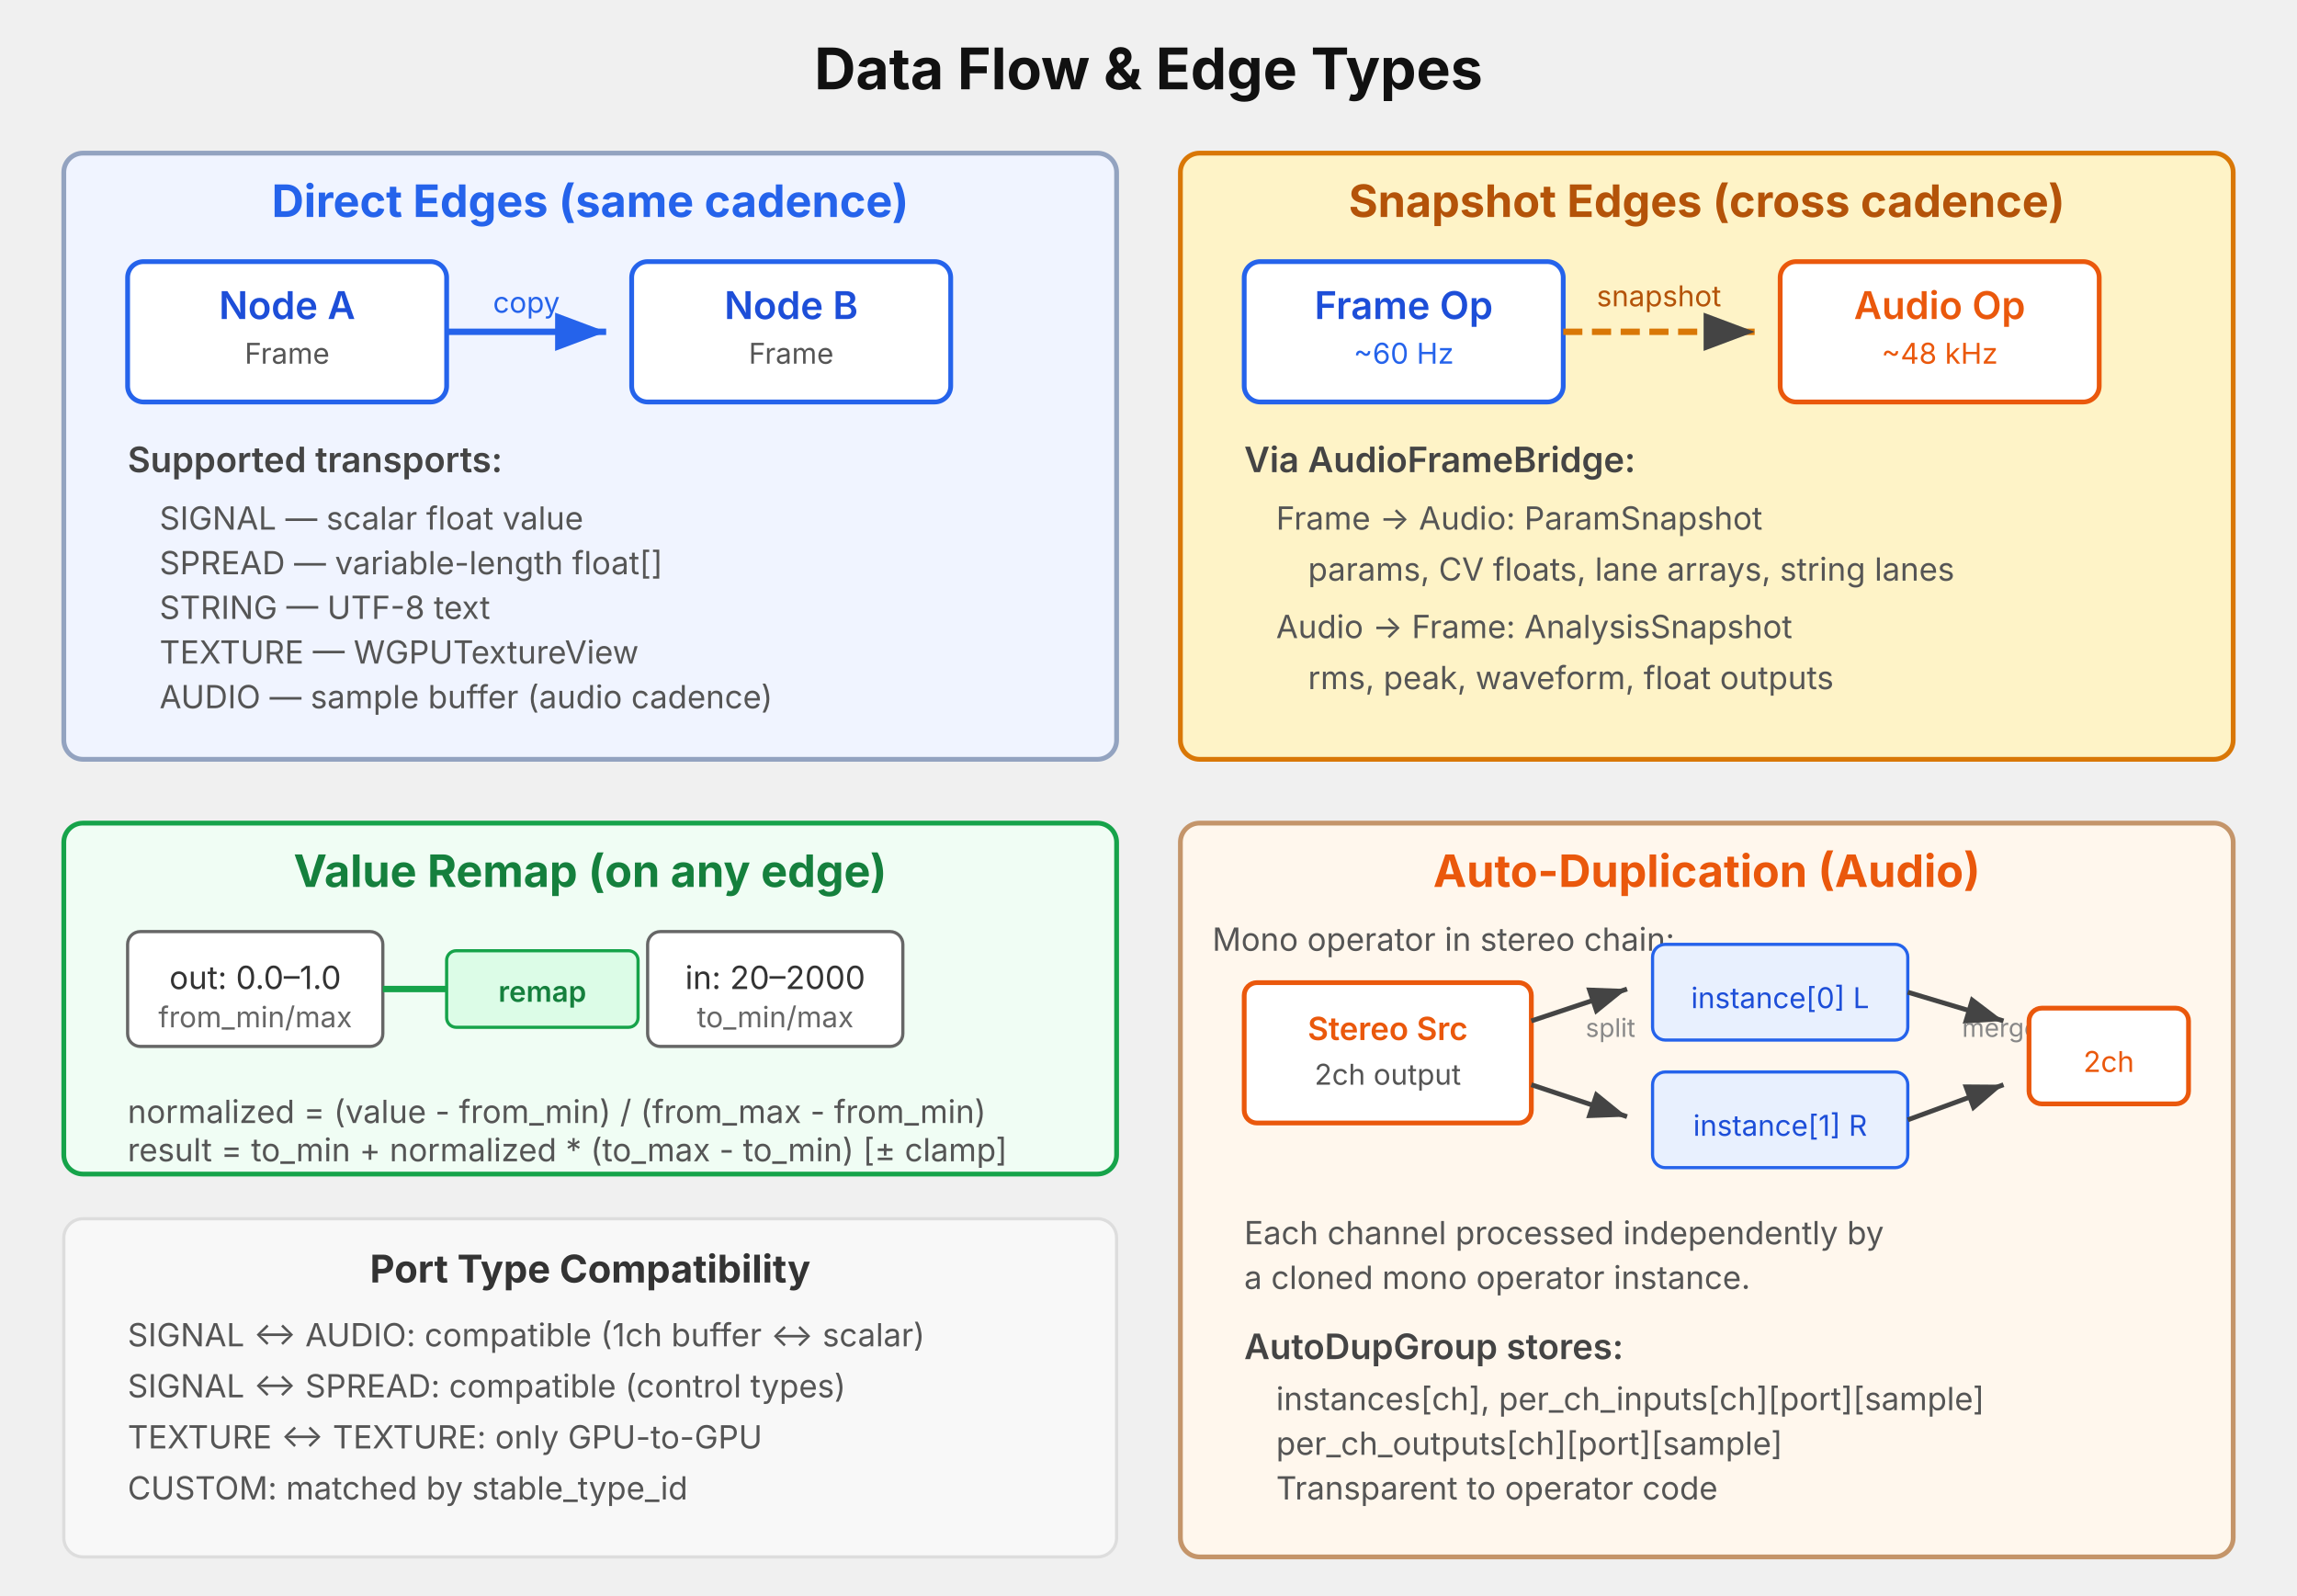
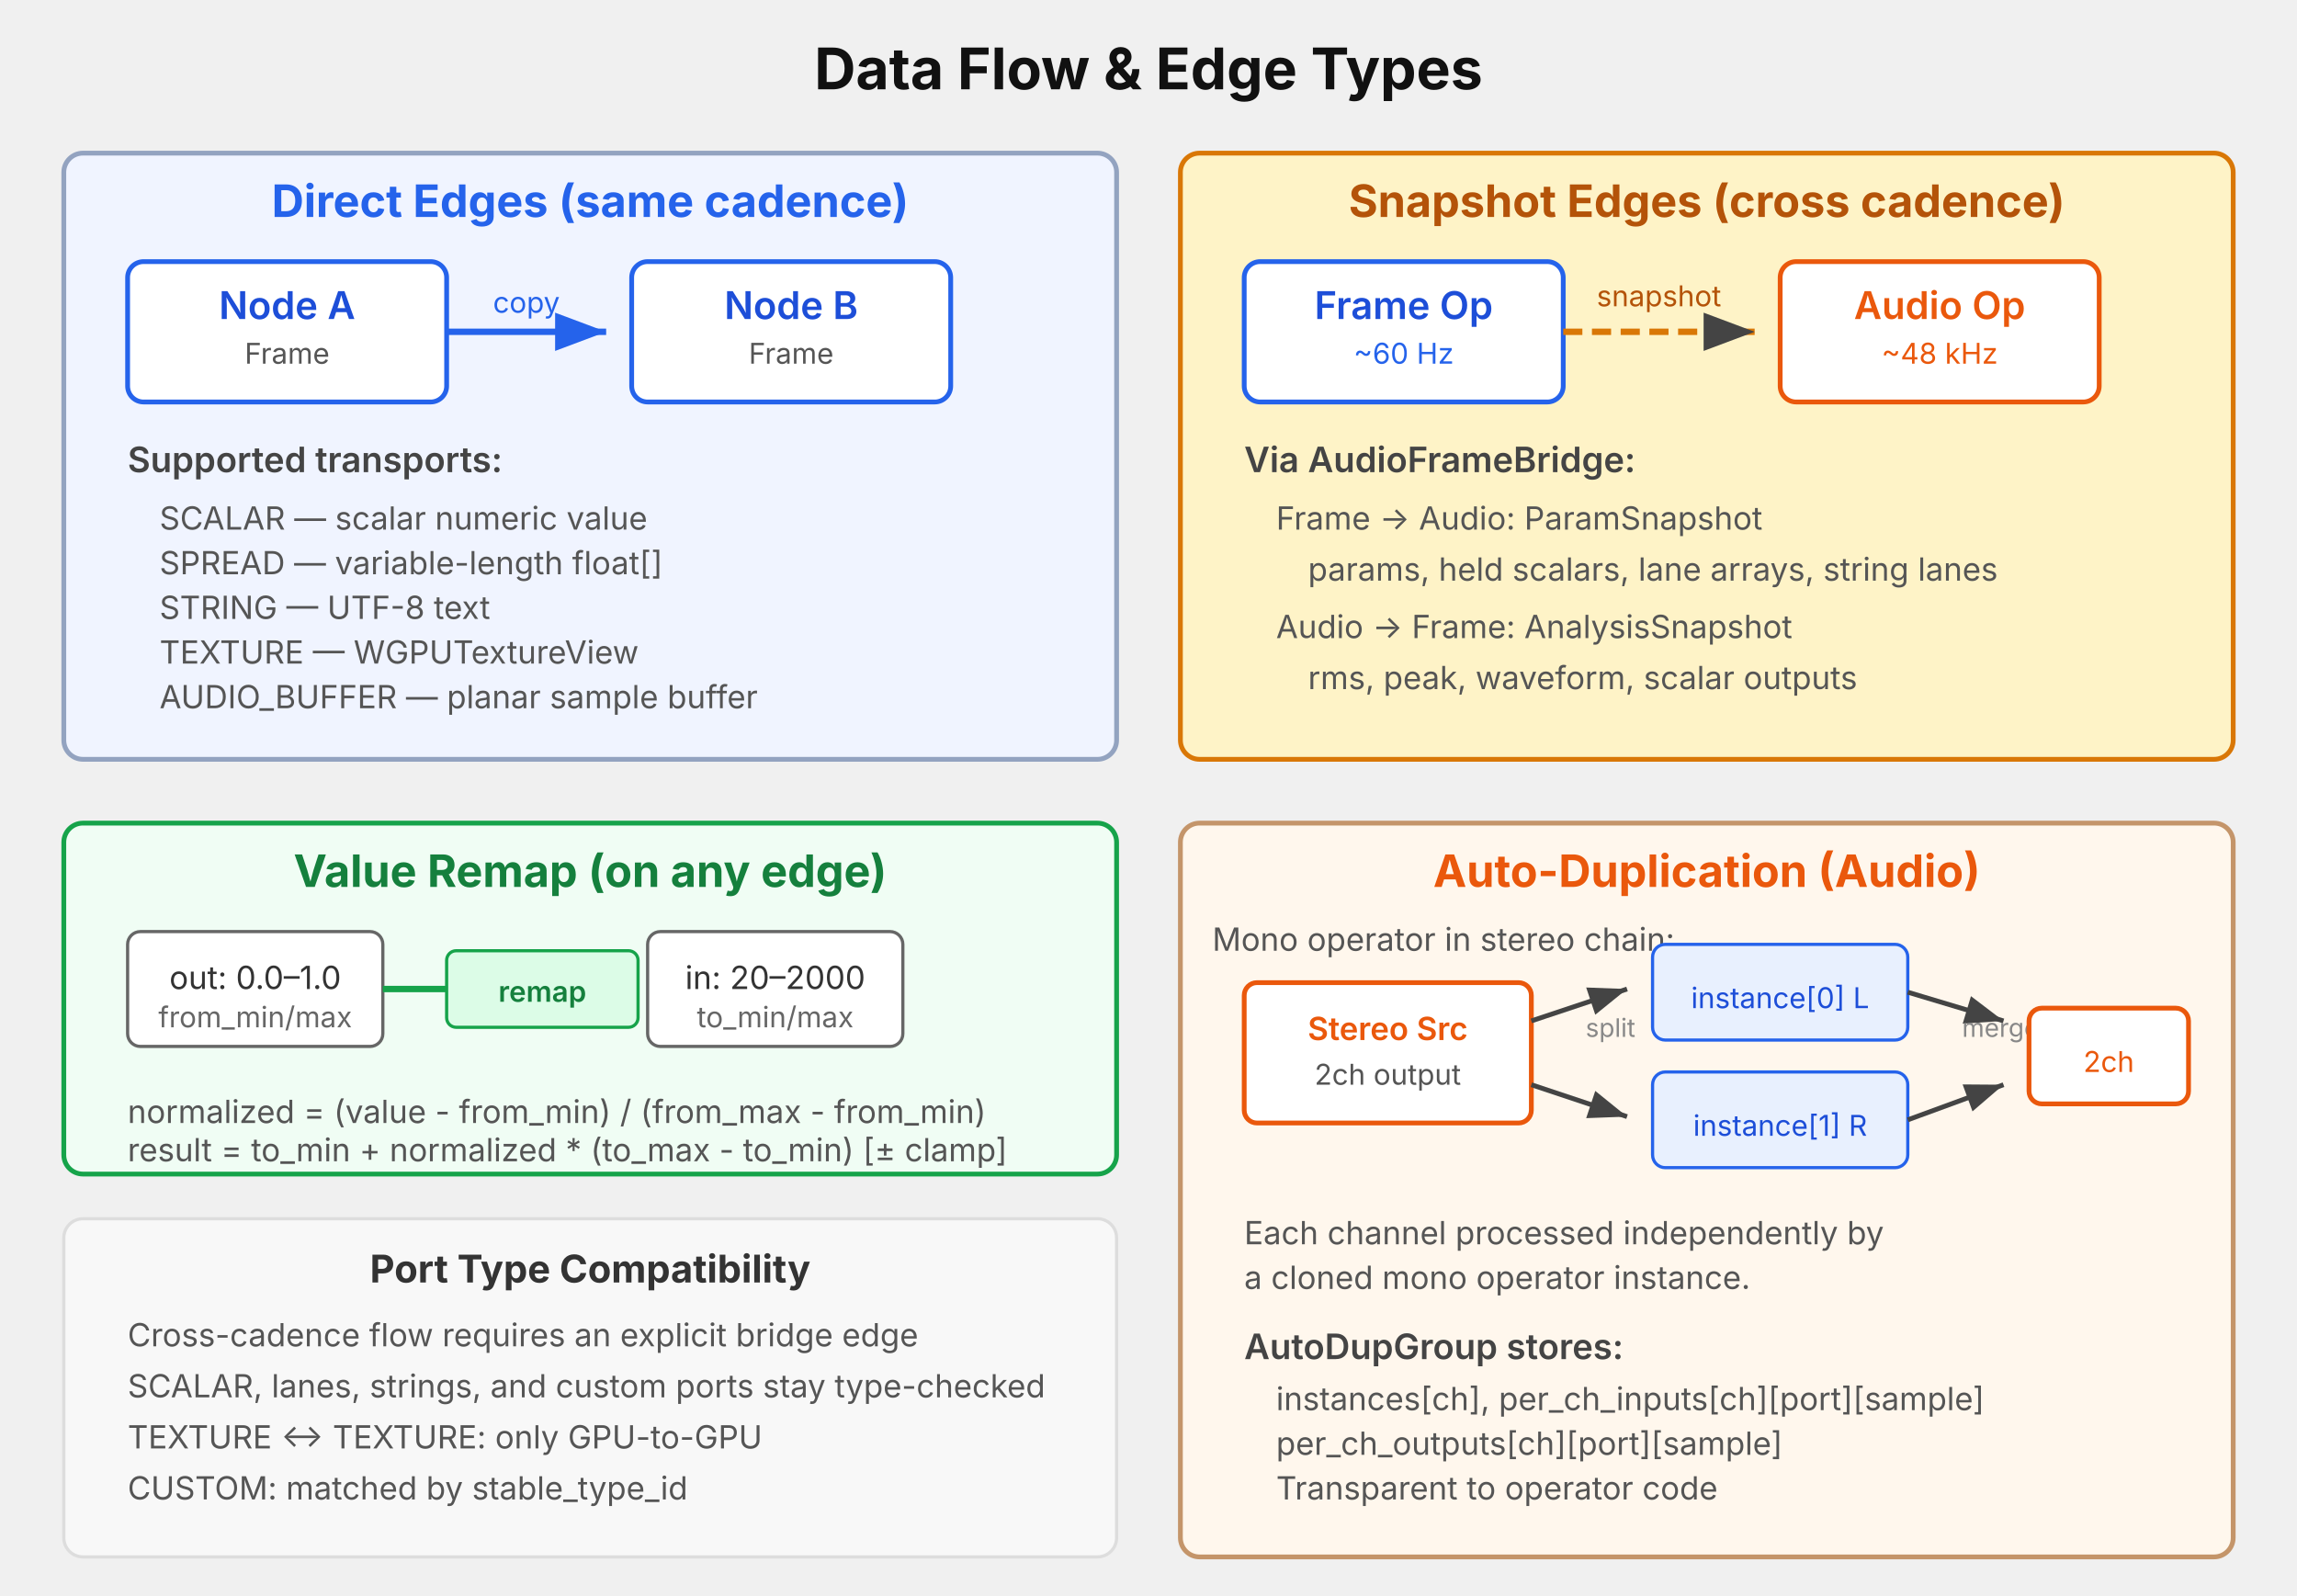
<svg xmlns="http://www.w3.org/2000/svg" viewBox="0 0 720 500" font-family="system-ui, -apple-system, sans-serif" font-size="12">
  <defs>
    <marker id="da" markerWidth="8" markerHeight="6" refX="8" refY="3" orient="auto">
      <path d="M0,0 L8,3 L0,6 Z" fill="#444" />
    </marker>
    <marker id="db" markerWidth="8" markerHeight="6" refX="8" refY="3" orient="auto">
      <path d="M0,0 L8,3 L0,6 Z" fill="#2563eb" />
    </marker>
    <marker id="do" markerWidth="8" markerHeight="6" refX="8" refY="3" orient="auto">
      <path d="M0,0 L8,3 L0,6 Z" fill="#ea580c" />
    </marker>
    <marker id="dg" markerWidth="8" markerHeight="6" refX="8" refY="3" orient="auto">
      <path d="M0,0 L8,3 L0,6 Z" fill="#16a34a" />
    </marker>
  </defs>
  <text x="360" y="28" text-anchor="middle" font-size="18" font-weight="bold" fill="#111">Data Flow &amp; Edge Types</text>
  <rect x="20" y="48" width="330" height="190" rx="6" fill="#f0f4ff" stroke="#93a3c0" stroke-width="1.5" />
  <text x="185" y="68" text-anchor="middle" font-size="14" font-weight="bold" fill="#2563eb">Direct Edges (same cadence)</text>
  <rect x="40" y="82" width="100" height="44" rx="5" fill="#fff" stroke="#2563eb" stroke-width="1.5" />
  <text x="90" y="100" text-anchor="middle" font-weight="600" fill="#1d4ed8">Node A</text>
  <text x="90" y="114" text-anchor="middle" font-size="9" fill="#555">Frame</text>
  <line x1="140" y1="104" x2="190" y2="104" stroke="#2563eb" stroke-width="2" marker-end="url(#db)" />
  <text x="165" y="98" text-anchor="middle" font-size="9" fill="#2563eb">copy</text>
  <rect x="198" y="82" width="100" height="44" rx="5" fill="#fff" stroke="#2563eb" stroke-width="1.5" />
  <text x="248" y="100" text-anchor="middle" font-weight="600" fill="#1d4ed8">Node B</text>
  <text x="248" y="114" text-anchor="middle" font-size="9" fill="#555">Frame</text>
  <text x="40" y="148" font-size="11" fill="#444" font-weight="600">Supported transports:</text>
-   <text x="50" y="166" font-size="10" fill="#555">SIGNAL — scalar float value</text>
+   <text x="50" y="166" font-size="10" fill="#555">SCALAR — scalar numeric value</text>
  <text x="50" y="180" font-size="10" fill="#555">SPREAD — variable-length float[]</text>
  <text x="50" y="194" font-size="10" fill="#555">STRING — UTF-8 text</text>
  <text x="50" y="208" font-size="10" fill="#555">TEXTURE — WGPUTextureView</text>
-   <text x="50" y="222" font-size="10" fill="#555">AUDIO — sample buffer (audio cadence)</text>
+   <text x="50" y="222" font-size="10" fill="#555">AUDIO_BUFFER — planar sample buffer</text>
  <rect x="370" y="48" width="330" height="190" rx="6" fill="#fef3c7" stroke="#d97706" stroke-width="1.5" />
  <text x="535" y="68" text-anchor="middle" font-size="14" font-weight="bold" fill="#b45309">Snapshot Edges (cross cadence)</text>
  <rect x="390" y="82" width="100" height="44" rx="5" fill="#fff" stroke="#2563eb" stroke-width="1.5" />
  <text x="440" y="100" text-anchor="middle" font-weight="600" fill="#1d4ed8">Frame Op</text>
  <text x="440" y="114" text-anchor="middle" font-size="9" fill="#2563eb">~60 Hz</text>
  <line x1="490" y1="104" x2="550" y2="104" stroke="#d97706" stroke-width="2" stroke-dasharray="6,3" marker-end="url(#da)" />
  <text x="520" y="96" text-anchor="middle" font-size="9" fill="#b45309">snapshot</text>
  <rect x="558" y="82" width="100" height="44" rx="5" fill="#fff" stroke="#ea580c" stroke-width="1.5" />
  <text x="608" y="100" text-anchor="middle" font-weight="600" fill="#ea580c">Audio Op</text>
  <text x="608" y="114" text-anchor="middle" font-size="9" fill="#ea580c">~48 kHz</text>
  <text x="390" y="148" font-size="11" fill="#444" font-weight="600">Via AudioFrameBridge:</text>
  <text x="400" y="166" font-size="10" fill="#555">Frame → Audio: ParamSnapshot</text>
-   <text x="410" y="182" font-size="10" fill="#555">params, CV floats, lane arrays, string lanes</text>
+   <text x="410" y="182" font-size="10" fill="#555">params, held scalars, lane arrays, string lanes</text>
  <text x="400" y="200" font-size="10" fill="#555">Audio → Frame: AnalysisSnapshot</text>
-   <text x="410" y="216" font-size="10" fill="#555">rms, peak, waveform, float outputs</text>
+   <text x="410" y="216" font-size="10" fill="#555">rms, peak, waveform, scalar outputs</text>
  <rect x="20" y="258" width="330" height="110" rx="6" fill="#f0fdf4" stroke="#16a34a" stroke-width="1.5" />
  <text x="185" y="278" text-anchor="middle" font-size="14" font-weight="bold" fill="#15803d">Value Remap (on any edge)</text>
  <rect x="40" y="292" width="80" height="36" rx="4" fill="#fff" stroke="#666" stroke-width="1" />
  <text x="80" y="310" text-anchor="middle" font-size="10" fill="#333">out: 0.0–1.0</text>
  <text x="80" y="322" text-anchor="middle" font-size="9" fill="#666">from_min/max</text>
  <line x1="120" y1="310" x2="195" y2="310" stroke="#16a34a" stroke-width="2" marker-end="url(#dg)" />
  <rect x="140" y="298" width="60" height="24" rx="3" fill="#dcfce7" stroke="#16a34a" stroke-width="1" />
  <text x="170" y="314" text-anchor="middle" font-size="9" font-weight="600" fill="#15803d">remap</text>
  <rect x="203" y="292" width="80" height="36" rx="4" fill="#fff" stroke="#666" stroke-width="1" />
  <text x="243" y="310" text-anchor="middle" font-size="10" fill="#333">in: 20–2000</text>
  <text x="243" y="322" text-anchor="middle" font-size="9" fill="#666">to_min/max</text>
  <text x="40" y="352" font-size="10" fill="#555">normalized = (value - from_min) / (from_max - from_min)</text>
  <text x="40" y="364" font-size="10" fill="#555">result = to_min + normalized * (to_max - to_min)  [± clamp]</text>
  <rect x="370" y="258" width="330" height="230" rx="6" fill="#fff7ed" stroke="#c4956a" stroke-width="1.5" />
  <text x="535" y="278" text-anchor="middle" font-size="14" font-weight="bold" fill="#ea580c">Auto-Duplication (Audio)</text>
  <text x="380" y="298" font-size="10" fill="#555">Mono operator in stereo chain:</text>
  <rect x="390" y="308" width="90" height="44" rx="4" fill="#fff" stroke="#ea580c" stroke-width="1.5" />
  <text x="435" y="326" text-anchor="middle" font-weight="600" font-size="10" fill="#ea580c">Stereo Src</text>
  <text x="435" y="340" text-anchor="middle" font-size="9" fill="#555">2ch output</text>
  <line x1="480" y1="320" x2="510" y2="310" stroke="#444" stroke-width="1.5" marker-end="url(#da)" />
  <line x1="480" y1="340" x2="510" y2="350" stroke="#444" stroke-width="1.5" marker-end="url(#da)" />
  <text x="497" y="325" font-size="8" fill="#888">split</text>
  <rect x="518" y="296" width="80" height="30" rx="4" fill="#e8f0fe" stroke="#2563eb" stroke-width="1" />
  <text x="558" y="316" text-anchor="middle" font-size="9" fill="#1d4ed8">instance[0] L</text>
  <rect x="518" y="336" width="80" height="30" rx="4" fill="#e8f0fe" stroke="#2563eb" stroke-width="1" />
  <text x="558" y="356" text-anchor="middle" font-size="9" fill="#1d4ed8">instance[1] R</text>
  <line x1="598" y1="311" x2="628" y2="320" stroke="#444" stroke-width="1.5" marker-end="url(#da)" />
  <line x1="598" y1="351" x2="628" y2="340" stroke="#444" stroke-width="1.5" marker-end="url(#da)" />
  <text x="615" y="325" font-size="8" fill="#888">merge</text>
  <rect x="636" y="316" width="50" height="30" rx="4" fill="#fff" stroke="#ea580c" stroke-width="1.5" />
  <text x="661" y="336" text-anchor="middle" font-size="9" fill="#ea580c">2ch</text>
  <text x="390" y="390" font-size="10" fill="#555">Each channel processed independently by</text>
  <text x="390" y="404" font-size="10" fill="#555">a cloned mono operator instance.</text>
  <text x="390" y="426" font-size="11" fill="#444" font-weight="600">AutoDupGroup stores:</text>
  <text x="400" y="442" font-size="10" fill="#555">instances[ch], per_ch_inputs[ch][port][sample]</text>
  <text x="400" y="456" font-size="10" fill="#555">per_ch_outputs[ch][port][sample]</text>
  <text x="400" y="470" font-size="10" fill="#555">Transparent to operator code</text>
  <rect x="20" y="382" width="330" height="106" rx="6" fill="#f8f8f8" stroke="#ddd" stroke-width="1" />
  <text x="185" y="402" text-anchor="middle" font-size="12" font-weight="bold" fill="#333">Port Type Compatibility</text>
-   <text x="40" y="422" font-size="10" fill="#555">SIGNAL ↔ AUDIO: compatible (1ch buffer ↔ scalar)</text>
-   <text x="40" y="438" font-size="10" fill="#555">SIGNAL ↔ SPREAD: compatible (control types)</text>
+   <text x="40" y="422" font-size="10" fill="#555">Cross-cadence flow requires an explicit bridge edge</text>
+   <text x="40" y="438" font-size="10" fill="#555">SCALAR, lanes, strings, and custom ports stay type-checked</text>
  <text x="40" y="454" font-size="10" fill="#555">TEXTURE ↔ TEXTURE: only GPU-to-GPU</text>
  <text x="40" y="470" font-size="10" fill="#555">CUSTOM: matched by stable_type_id</text>
</svg>
